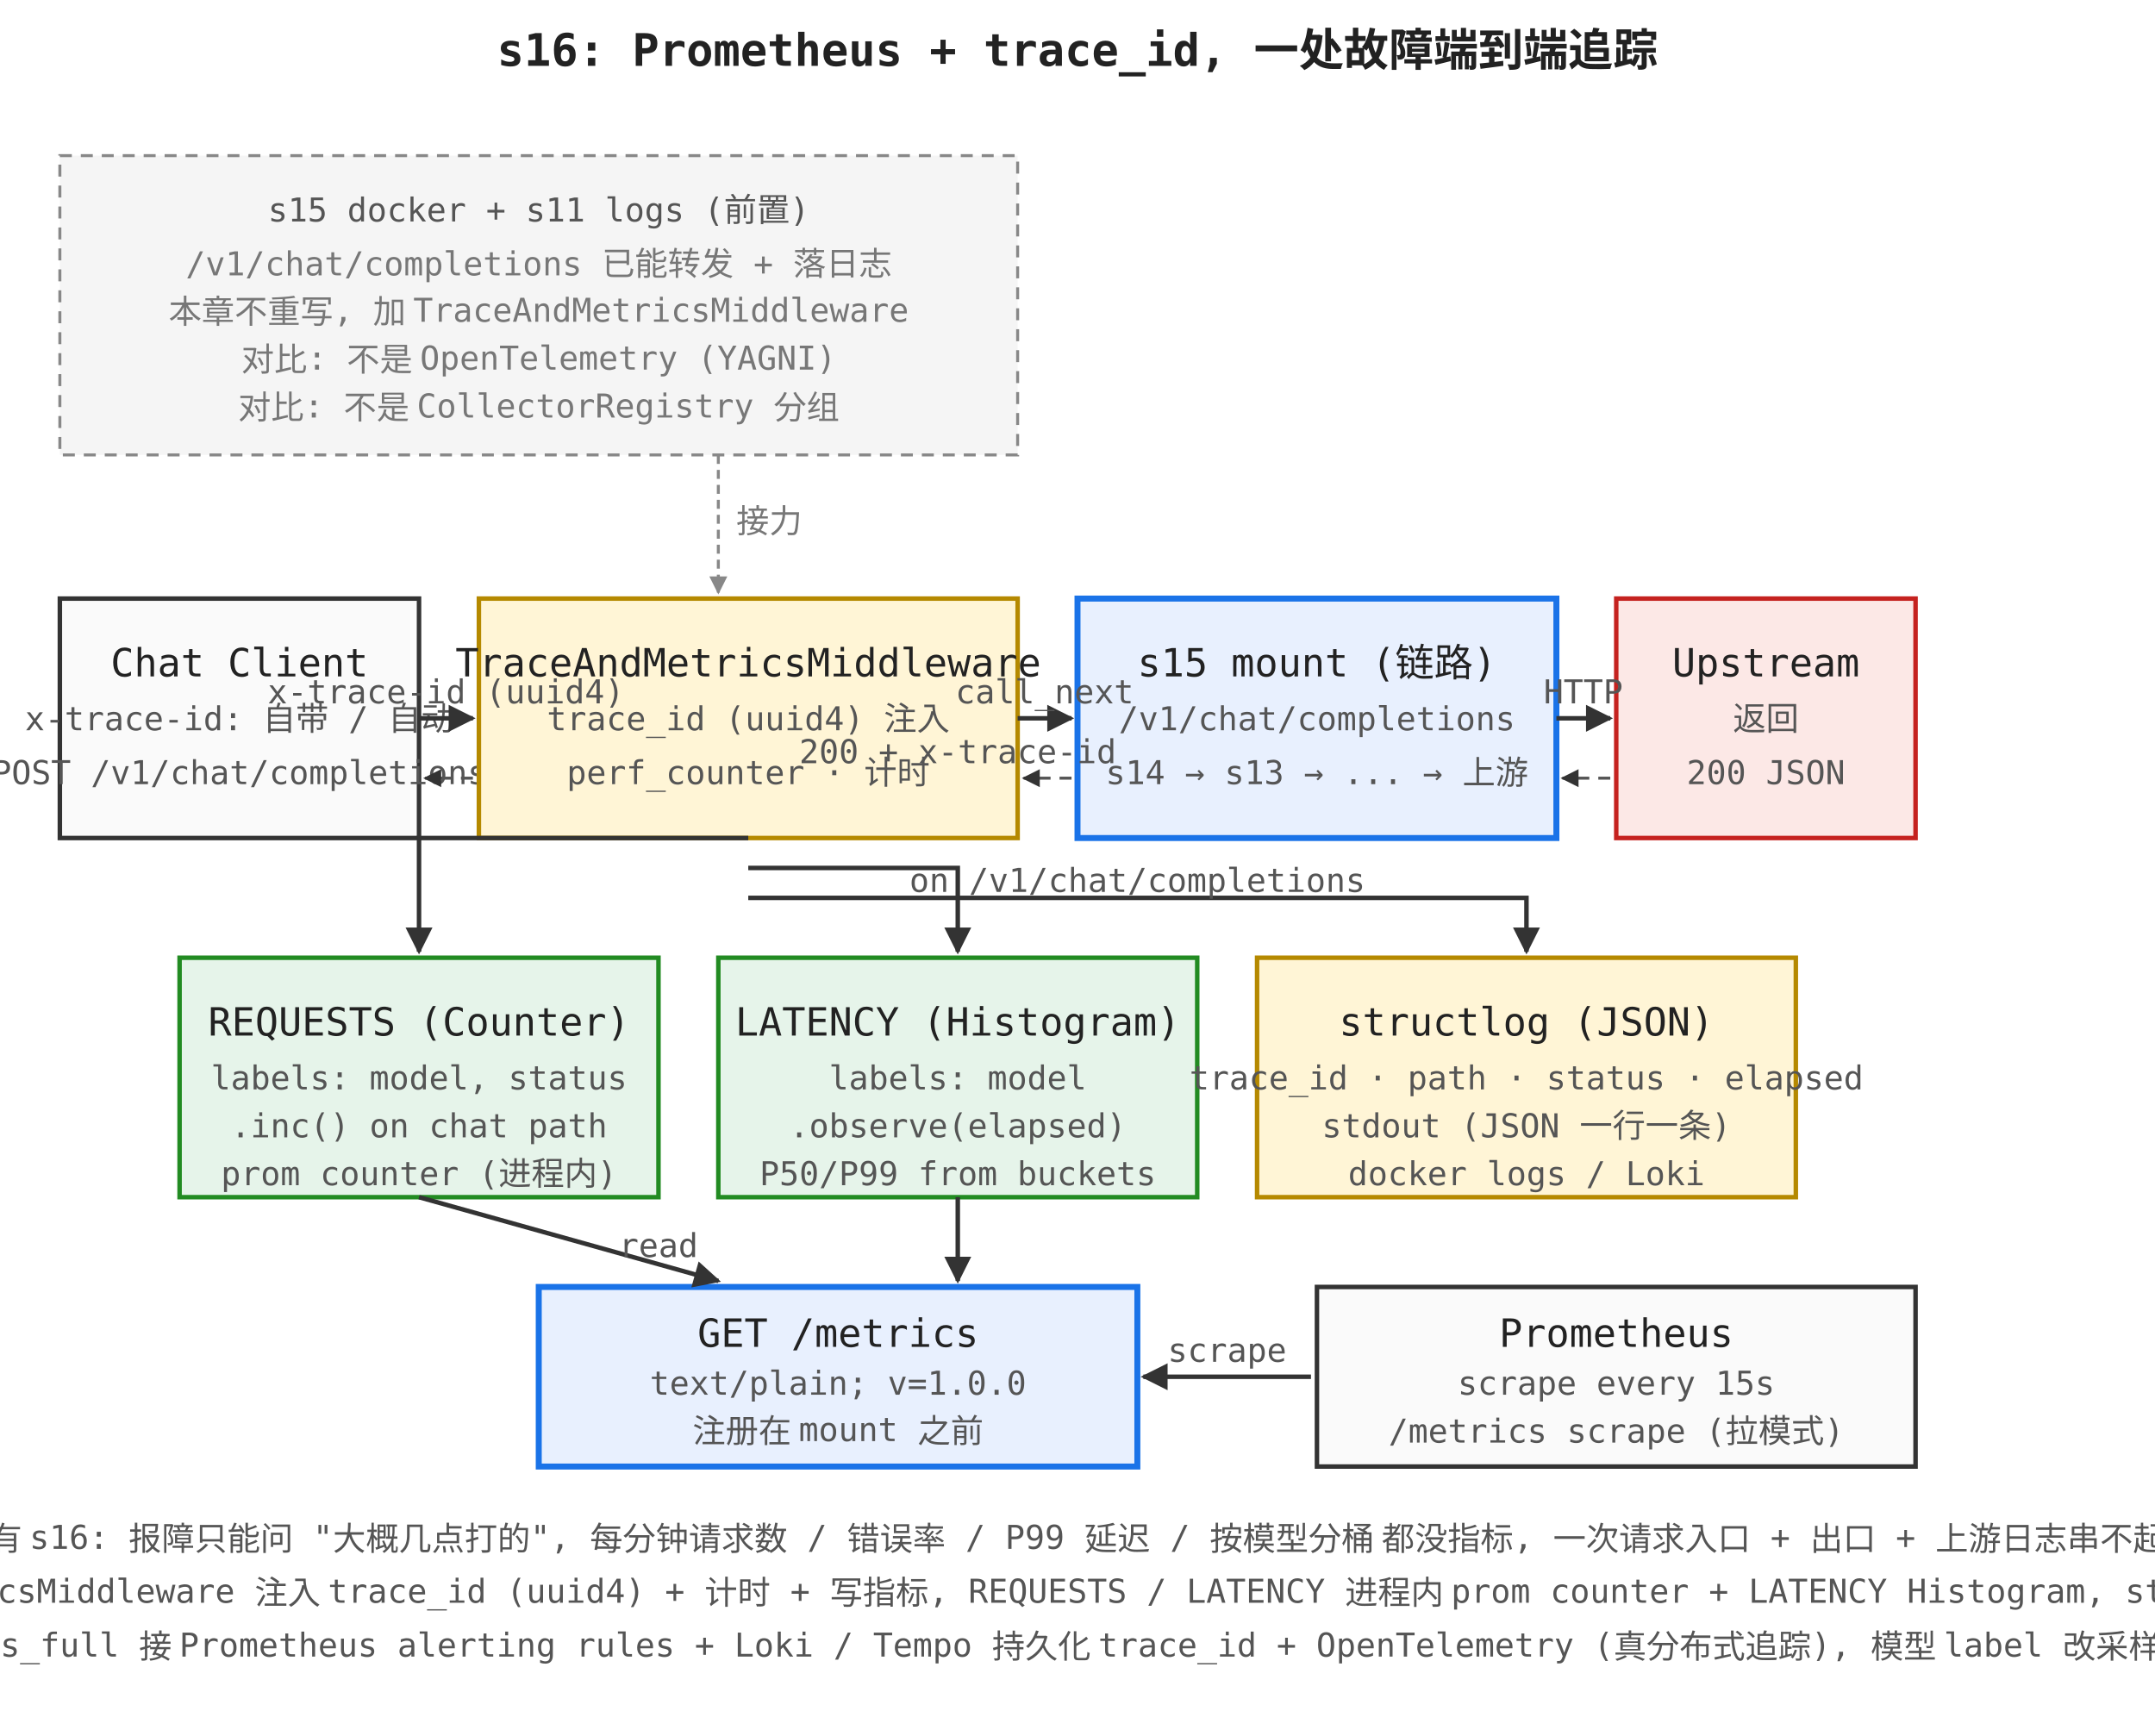
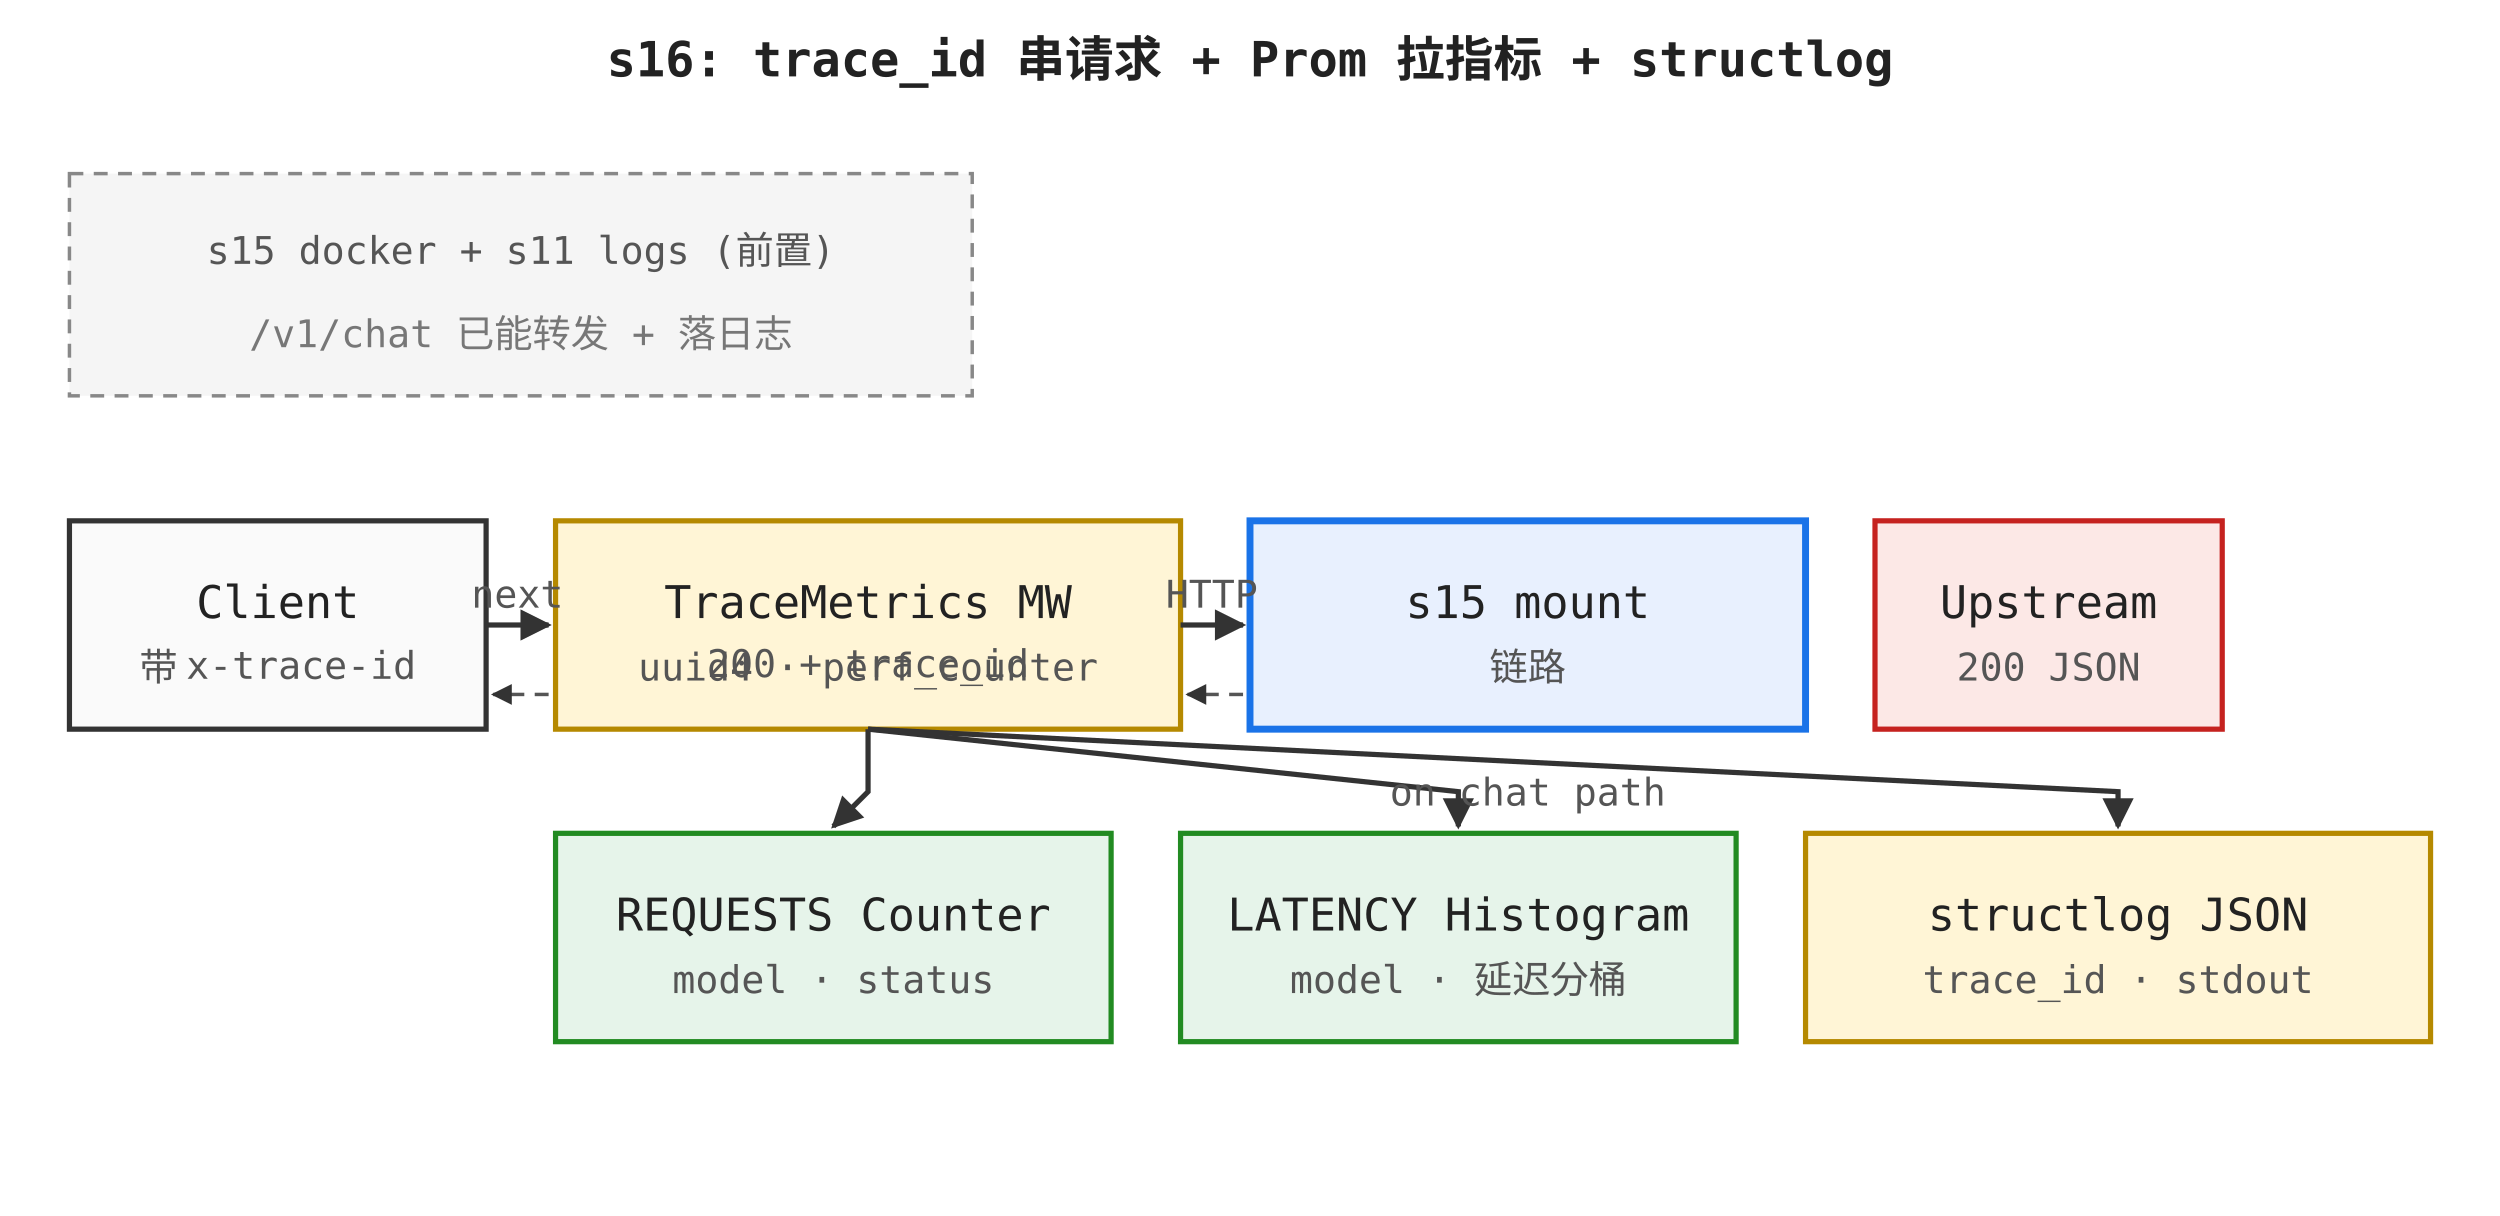
- <svg xmlns="http://www.w3.org/2000/svg" viewBox="0 0 720 580" font-family="monospace">
+ <svg xmlns="http://www.w3.org/2000/svg" viewBox="0 0 720 350" font-family="monospace">
  <style>
    .client     { fill: #fafafa; stroke: #333;    stroke-width: 1.5; }
    .gateway    { fill: #e8f0fe; stroke: #1a73e8; stroke-width: 2;   }
    .middleware { fill: #fff5d6; stroke: #b58900; stroke-width: 1.5; }
    .storage    { fill: #e6f4ea; stroke: #228b22; stroke-width: 1.5; }
    .upstream   { fill: #fce8e6; stroke: #c5221f; stroke-width: 1.5; }
    .reference  { fill: #f5f5f5; stroke: #888;    stroke-width: 1; stroke-dasharray: 4 3; }
-     .title      { font-size: 15px; font-weight: bold; fill: #222; }
+     .title      { font-size: 14px; font-weight: bold; fill: #222; }
    .label      { font-size: 13px; fill: #222; }
    .small      { font-size: 11px; fill: #555; }
    .refsmall   { font-size: 11px; fill: #777; }
    .arrow      { stroke: #333; stroke-width: 1.5; fill: none; marker-end: url(#arrow); }
    .arrowR     { stroke: #555; stroke-width: 1;   fill: none; marker-end: url(#arrow); stroke-dasharray: 4 3; }
    .arrowRef   { stroke: #888; stroke-width: 1;   fill: none; marker-end: url(#arrowRef); stroke-dasharray: 3 2; }
  </style>
  <defs>
    <marker id="arrow" viewBox="0 0 10 10" refX="9" refY="5" markerWidth="6" markerHeight="6" orient="auto">
      <path d="M0,0 L10,5 L0,10 z" fill="#333" />
    </marker>
    <marker id="arrowRef" viewBox="0 0 10 10" refX="9" refY="5" markerWidth="6" markerHeight="6" orient="auto">
      <path d="M0,0 L10,5 L0,10 z" fill="#888" />
    </marker>
  </defs>
-   <text x="360" y="22" text-anchor="middle" class="title">s16: Prometheus + trace_id, 一处故障端到端追踪</text>
-   <rect class="reference" x="20" y="52" width="320" height="100" />
-   <text x="180" y="74" text-anchor="middle" class="small" fill="#555">s15 docker + s11 logs (前置)</text>
-   <text x="180" y="92" text-anchor="middle" class="refsmall">/v1/chat/completions 已能转发 + 落日志</text>
-   <text x="180" y="108" text-anchor="middle" class="refsmall">本章不重写, 加 TraceAndMetricsMiddleware</text>
-   <text x="180" y="124" text-anchor="middle" class="refsmall">对比: 不是 OpenTelemetry (YAGNI)</text>
-   <text x="180" y="140" text-anchor="middle" class="refsmall">对比: 不是 CollectorRegistry 分组</text>
-   <rect class="client" x="20" y="200" width="120" height="80" />
-   <text x="80" y="226" text-anchor="middle" class="label">Chat Client</text>
-   <text x="80" y="244" text-anchor="middle" class="small">x-trace-id: 自带 / 自动</text>
-   <text x="80" y="262" text-anchor="middle" class="small">POST /v1/chat/completions</text>
-   <rect class="middleware" x="160" y="200" width="180" height="80" />
-   <text x="250" y="226" text-anchor="middle" class="label">TraceAndMetricsMiddleware</text>
-   <text x="250" y="244" text-anchor="middle" class="small">trace_id (uuid4) 注入</text>
-   <text x="250" y="262" text-anchor="middle" class="small">perf_counter · 计时</text>
-   <rect class="gateway" x="360" y="200" width="160" height="80" />
-   <text x="440" y="226" text-anchor="middle" class="label">s15 mount (链路)</text>
-   <text x="440" y="244" text-anchor="middle" class="small">/v1/chat/completions</text>
-   <text x="440" y="262" text-anchor="middle" class="small">s14 → s13 → ... → 上游</text>
-   <rect class="upstream" x="540" y="200" width="100" height="80" />
-   <text x="590" y="226" text-anchor="middle" class="label">Upstream</text>
-   <text x="590" y="244" text-anchor="middle" class="small">返回</text>
-   <text x="590" y="262" text-anchor="middle" class="small">200 JSON</text>
-   <line class="arrow" x1="140" y1="240" x2="158" y2="240" />
-   <text x="149" y="235" text-anchor="middle" class="small">x-trace-id (uuid4)</text>
-   <line class="arrow" x1="340" y1="240" x2="358" y2="240" />
-   <text x="349" y="235" text-anchor="middle" class="small">call_next</text>
-   <line class="arrow" x1="520" y1="240" x2="538" y2="240" />
-   <text x="529" y="235" text-anchor="middle" class="small">HTTP</text>
-   <line class="arrowR" x1="538" y1="260" x2="522" y2="260" />
-   <line class="arrowR" x1="358" y1="260" x2="342" y2="260" />
-   <line class="arrowR" x1="158" y1="260" x2="142" y2="260" />
-   <text x="320" y="255" text-anchor="middle" class="small">200 + x-trace-id</text>
-   <rect class="storage" x="60" y="320" width="160" height="80" />
-   <text x="140" y="346" text-anchor="middle" class="label">REQUESTS (Counter)</text>
-   <text x="140" y="364" text-anchor="middle" class="small">labels: model, status</text>
-   <text x="140" y="380" text-anchor="middle" class="small">.inc() on chat path</text>
-   <text x="140" y="396" text-anchor="middle" class="small">prom counter (进程内)</text>
-   <rect class="storage" x="240" y="320" width="160" height="80" />
-   <text x="320" y="346" text-anchor="middle" class="label">LATENCY (Histogram)</text>
-   <text x="320" y="364" text-anchor="middle" class="small">labels: model</text>
-   <text x="320" y="380" text-anchor="middle" class="small">.observe(elapsed)</text>
-   <text x="320" y="396" text-anchor="middle" class="small">P50/P99 from buckets</text>
-   <rect class="middleware" x="420" y="320" width="180" height="80" />
-   <text x="510" y="346" text-anchor="middle" class="label">structlog (JSON)</text>
-   <text x="510" y="364" text-anchor="middle" class="small">trace_id · path · status · elapsed</text>
-   <text x="510" y="380" text-anchor="middle" class="small">stdout (JSON 一行一条)</text>
-   <text x="510" y="396" text-anchor="middle" class="small">docker logs / Loki</text>
-   <polyline class="arrow" points="250,280 140,280 140,318" stroke="#228b22" />
-   <polyline class="arrow" points="250,290 320,290 320,318" stroke="#228b22" />
-   <polyline class="arrow" points="250,300 510,300 510,318" stroke="#228b22" />
-   <text x="380" y="298" text-anchor="middle" class="small" fill="#228b22">on /v1/chat/completions</text>
-   <rect class="gateway" x="180" y="430" width="200" height="60" />
-   <text x="280" y="450" text-anchor="middle" class="label">GET /metrics</text>
-   <text x="280" y="466" text-anchor="middle" class="small">text/plain; v=1.0.0</text>
-   <text x="280" y="482" text-anchor="middle" class="small">注册在 mount 之前</text>
-   <rect class="client" x="440" y="430" width="200" height="60" />
-   <text x="540" y="450" text-anchor="middle" class="label">Prometheus</text>
-   <text x="540" y="466" text-anchor="middle" class="small">scrape every 15s</text>
-   <text x="540" y="482" text-anchor="middle" class="small">/metrics scrape (拉模式)</text>
-   <line class="arrow" x1="140" y1="400" x2="240" y2="428" stroke="#1a73e8" />
-   <line class="arrow" x1="320" y1="400" x2="320" y2="428" stroke="#1a73e8" />
-   <text x="220" y="420" text-anchor="middle" class="small" fill="#1a73e8">read</text>
-   <line class="arrow" x1="438" y1="460" x2="382" y2="460" stroke="#1a73e8" />
-   <text x="410" y="455" text-anchor="middle" class="small" fill="#1a73e8">scrape</text>
-   <line class="arrowRef" x1="240" y1="152" x2="240" y2="198" />
-   <text x="246" y="178" text-anchor="start" class="refsmall">接力</text>
-   <text x="360" y="518" text-anchor="middle" class="small">没有 s16: 报障只能问 "大概几点打的", 每分钟请求数 / 错误率 / P99 延迟 / 按模型分桶 都没指标, 一次请求入口 + 出口 + 上游日志串不起来</text>
-   <text x="360" y="536" text-anchor="middle" class="small">本章做了啥: TraceAndMetricsMiddleware 注入 trace_id (uuid4) + 计时 + 写指标, REQUESTS / LATENCY 进程内 prom counter + LATENCY Histogram, structlog JSON 一行一条日志</text>
-   <text x="360" y="554" text-anchor="middle" class="small">后续接力: s_full 接 Prometheus alerting rules + Loki / Tempo 持久化 trace_id + OpenTelemetry (真分布式追踪), 模型 label 改采样避免高基数</text>
+   <text x="360" y="22" text-anchor="middle" class="title">s16: trace_id 串请求 + Prom 拉指标 + structlog</text>
+   <rect class="reference" x="20" y="50" width="260" height="64" />
+   <text x="150" y="76" text-anchor="middle" class="small" fill="#555">s15 docker + s11 logs (前置)</text>
+   <text x="150" y="100" text-anchor="middle" class="refsmall">/v1/chat 已能转发 + 落日志</text>
+   <rect class="client" x="20" y="150" width="120" height="60" />
+   <text x="80" y="178" text-anchor="middle" class="label">Client</text>
+   <text x="80" y="196" text-anchor="middle" class="small">带 x-trace-id</text>
+   <rect class="middleware" x="160" y="150" width="180" height="60" />
+   <text x="250" y="178" text-anchor="middle" class="label">TraceMetrics MW</text>
+   <text x="250" y="196" text-anchor="middle" class="small">uuid4 · perf_counter</text>
+   <rect class="gateway" x="360" y="150" width="160" height="60" />
+   <text x="440" y="178" text-anchor="middle" class="label">s15 mount</text>
+   <text x="440" y="196" text-anchor="middle" class="small">链路</text>
+   <rect class="upstream" x="540" y="150" width="100" height="60" />
+   <text x="590" y="178" text-anchor="middle" class="label">Upstream</text>
+   <text x="590" y="196" text-anchor="middle" class="small">200 JSON</text>
+   <line class="arrow" x1="140" y1="180" x2="158" y2="180" />
+   <text x="149" y="175" text-anchor="middle" class="small">next</text>
+   <line class="arrow" x1="340" y1="180" x2="358" y2="180" />
+   <text x="349" y="175" text-anchor="middle" class="small">HTTP</text>
+   <line class="arrowR" x1="358" y1="200" x2="342" y2="200" />
+   <line class="arrowR" x1="158" y1="200" x2="142" y2="200" />
+   <text x="250" y="195" text-anchor="middle" class="small">200 + trace_id</text>
+   <rect class="storage" x="160" y="240" width="160" height="60" />
+   <text x="240" y="268" text-anchor="middle" class="label">REQUESTS Counter</text>
+   <text x="240" y="286" text-anchor="middle" class="small">model · status</text>
+   <rect class="storage" x="340" y="240" width="160" height="60" />
+   <text x="420" y="268" text-anchor="middle" class="label">LATENCY Histogram</text>
+   <text x="420" y="286" text-anchor="middle" class="small">model · 延迟分桶</text>
+   <rect class="middleware" x="520" y="240" width="180" height="60" />
+   <text x="610" y="268" text-anchor="middle" class="label">structlog JSON</text>
+   <text x="610" y="286" text-anchor="middle" class="small">trace_id · stdout</text>
+   <polyline class="arrow" points="250,210 250,228 240,238" />
+   <polyline class="arrow" points="250,210 420,228 420,238" />
+   <polyline class="arrow" points="250,210 610,228 610,238" />
+   <text x="440" y="232" text-anchor="middle" class="small" fill="#228b22">on chat path</text>
</svg>
